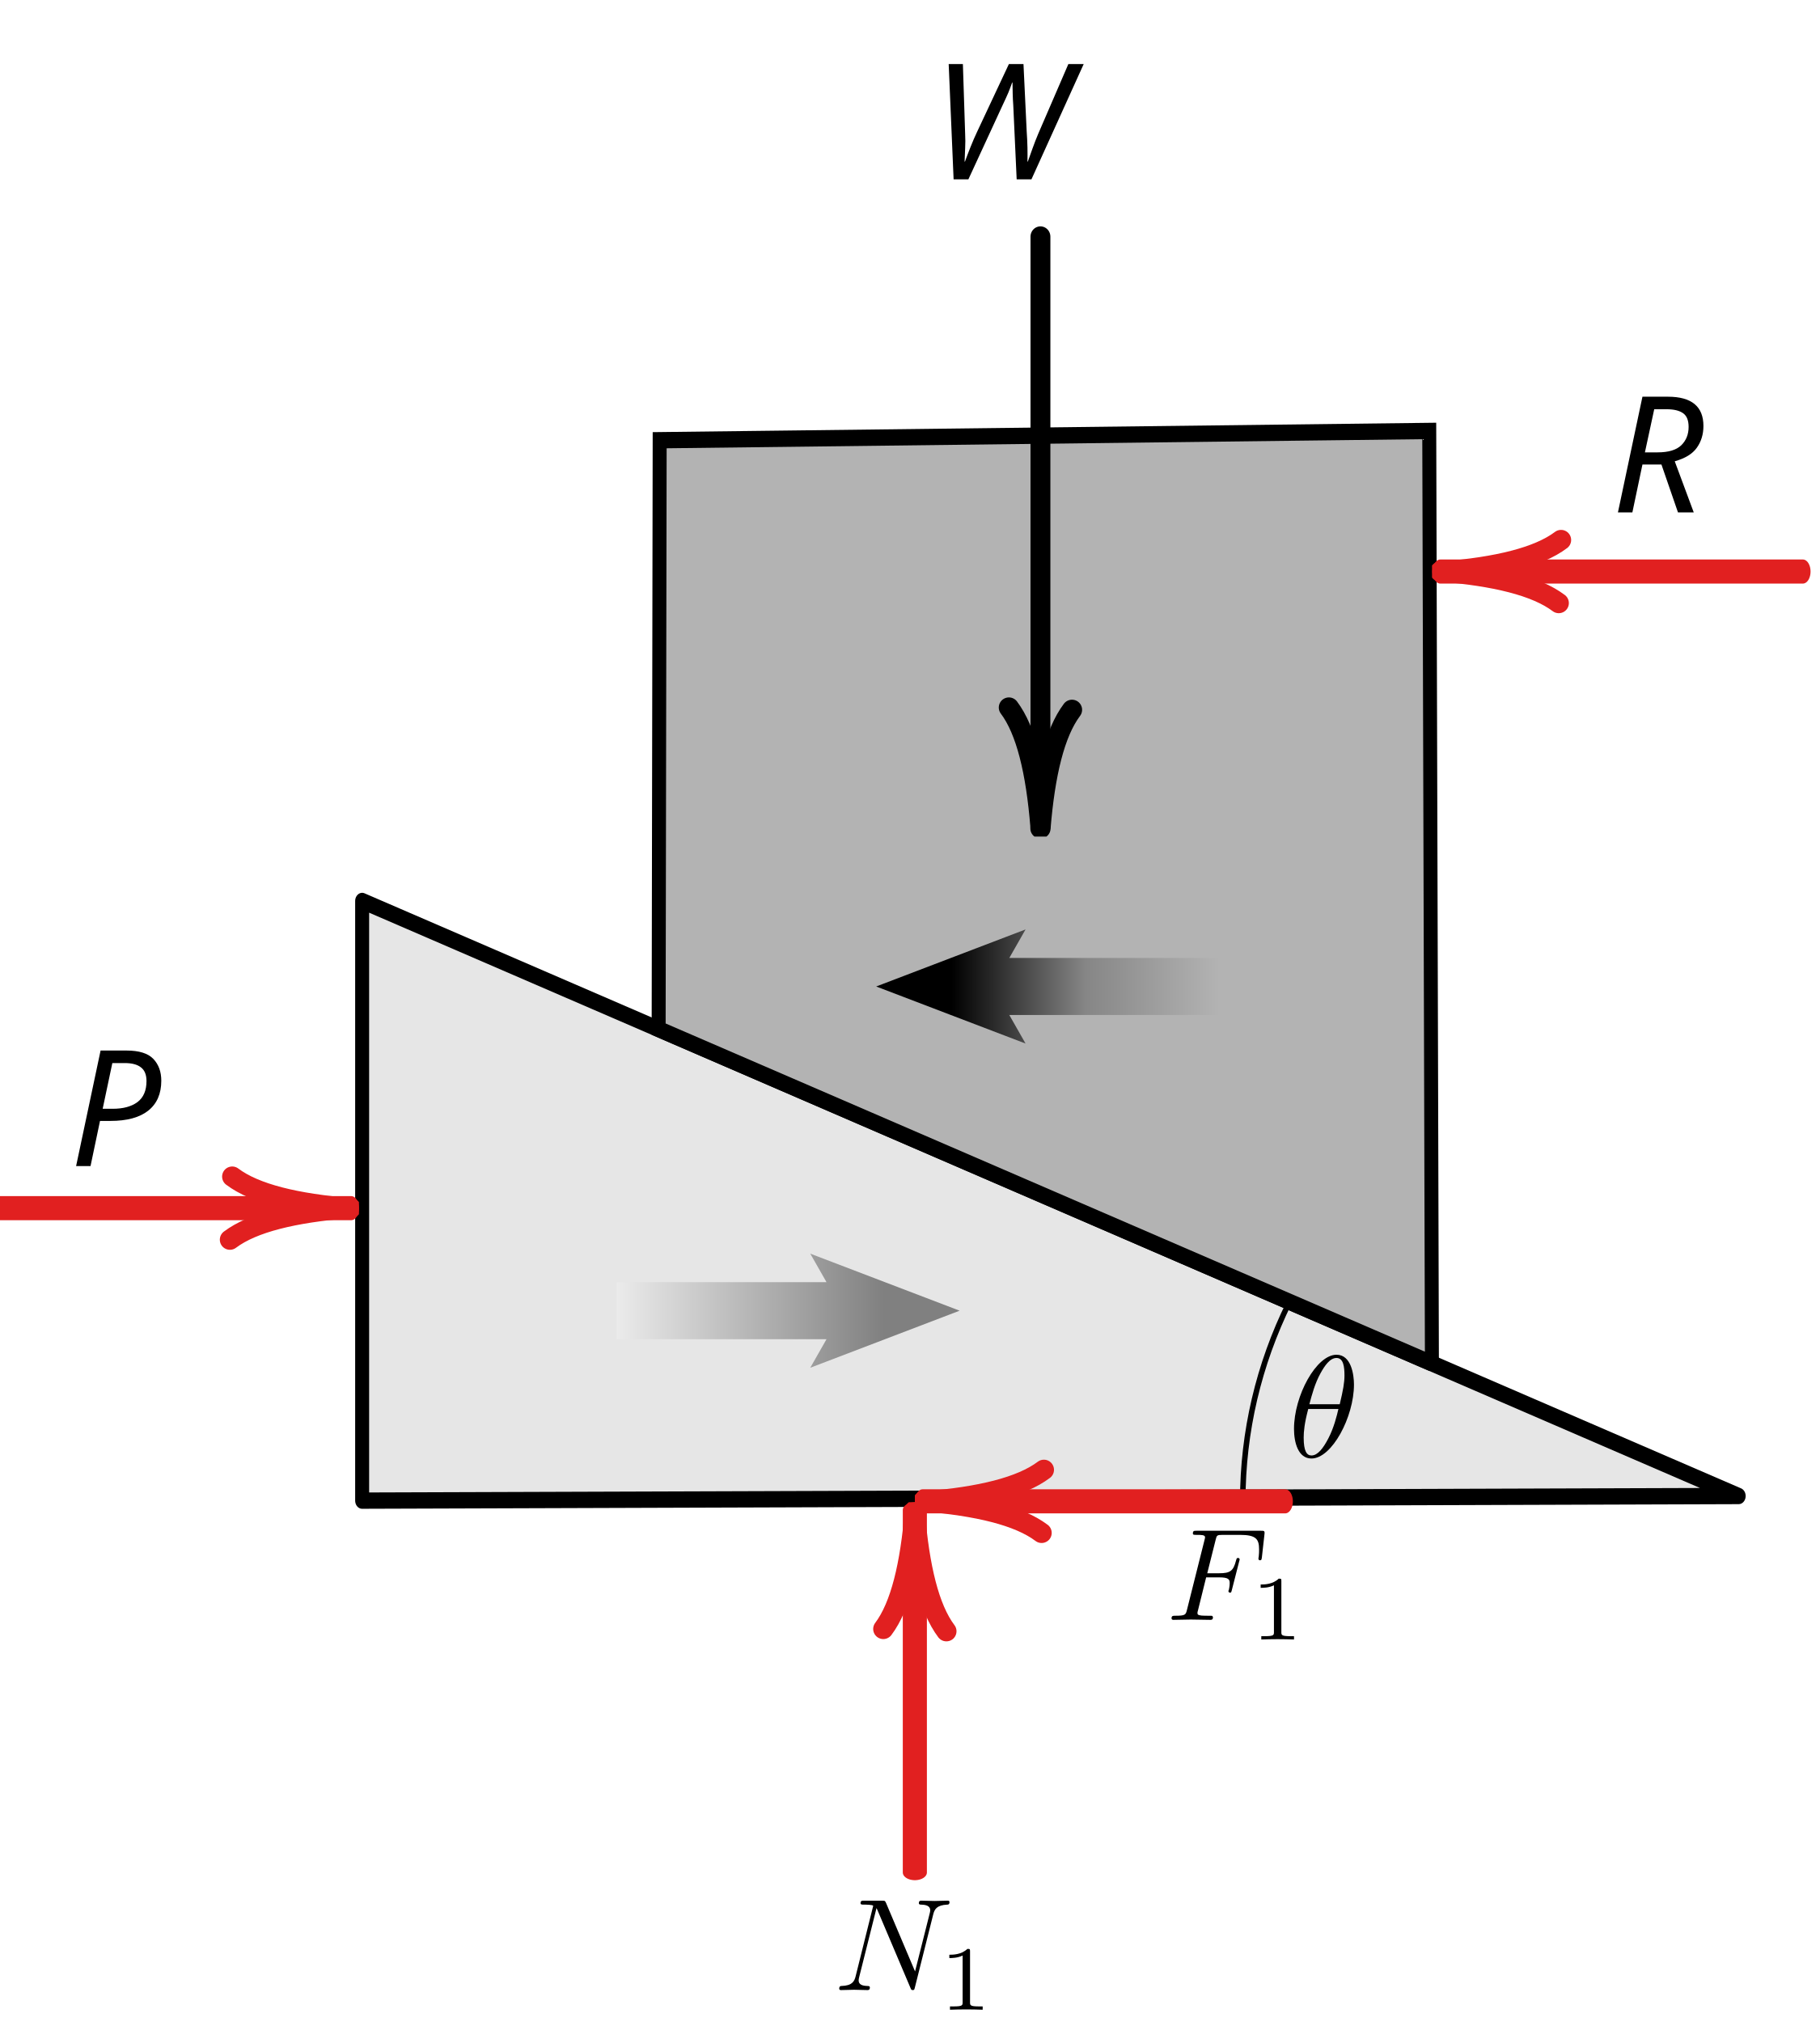
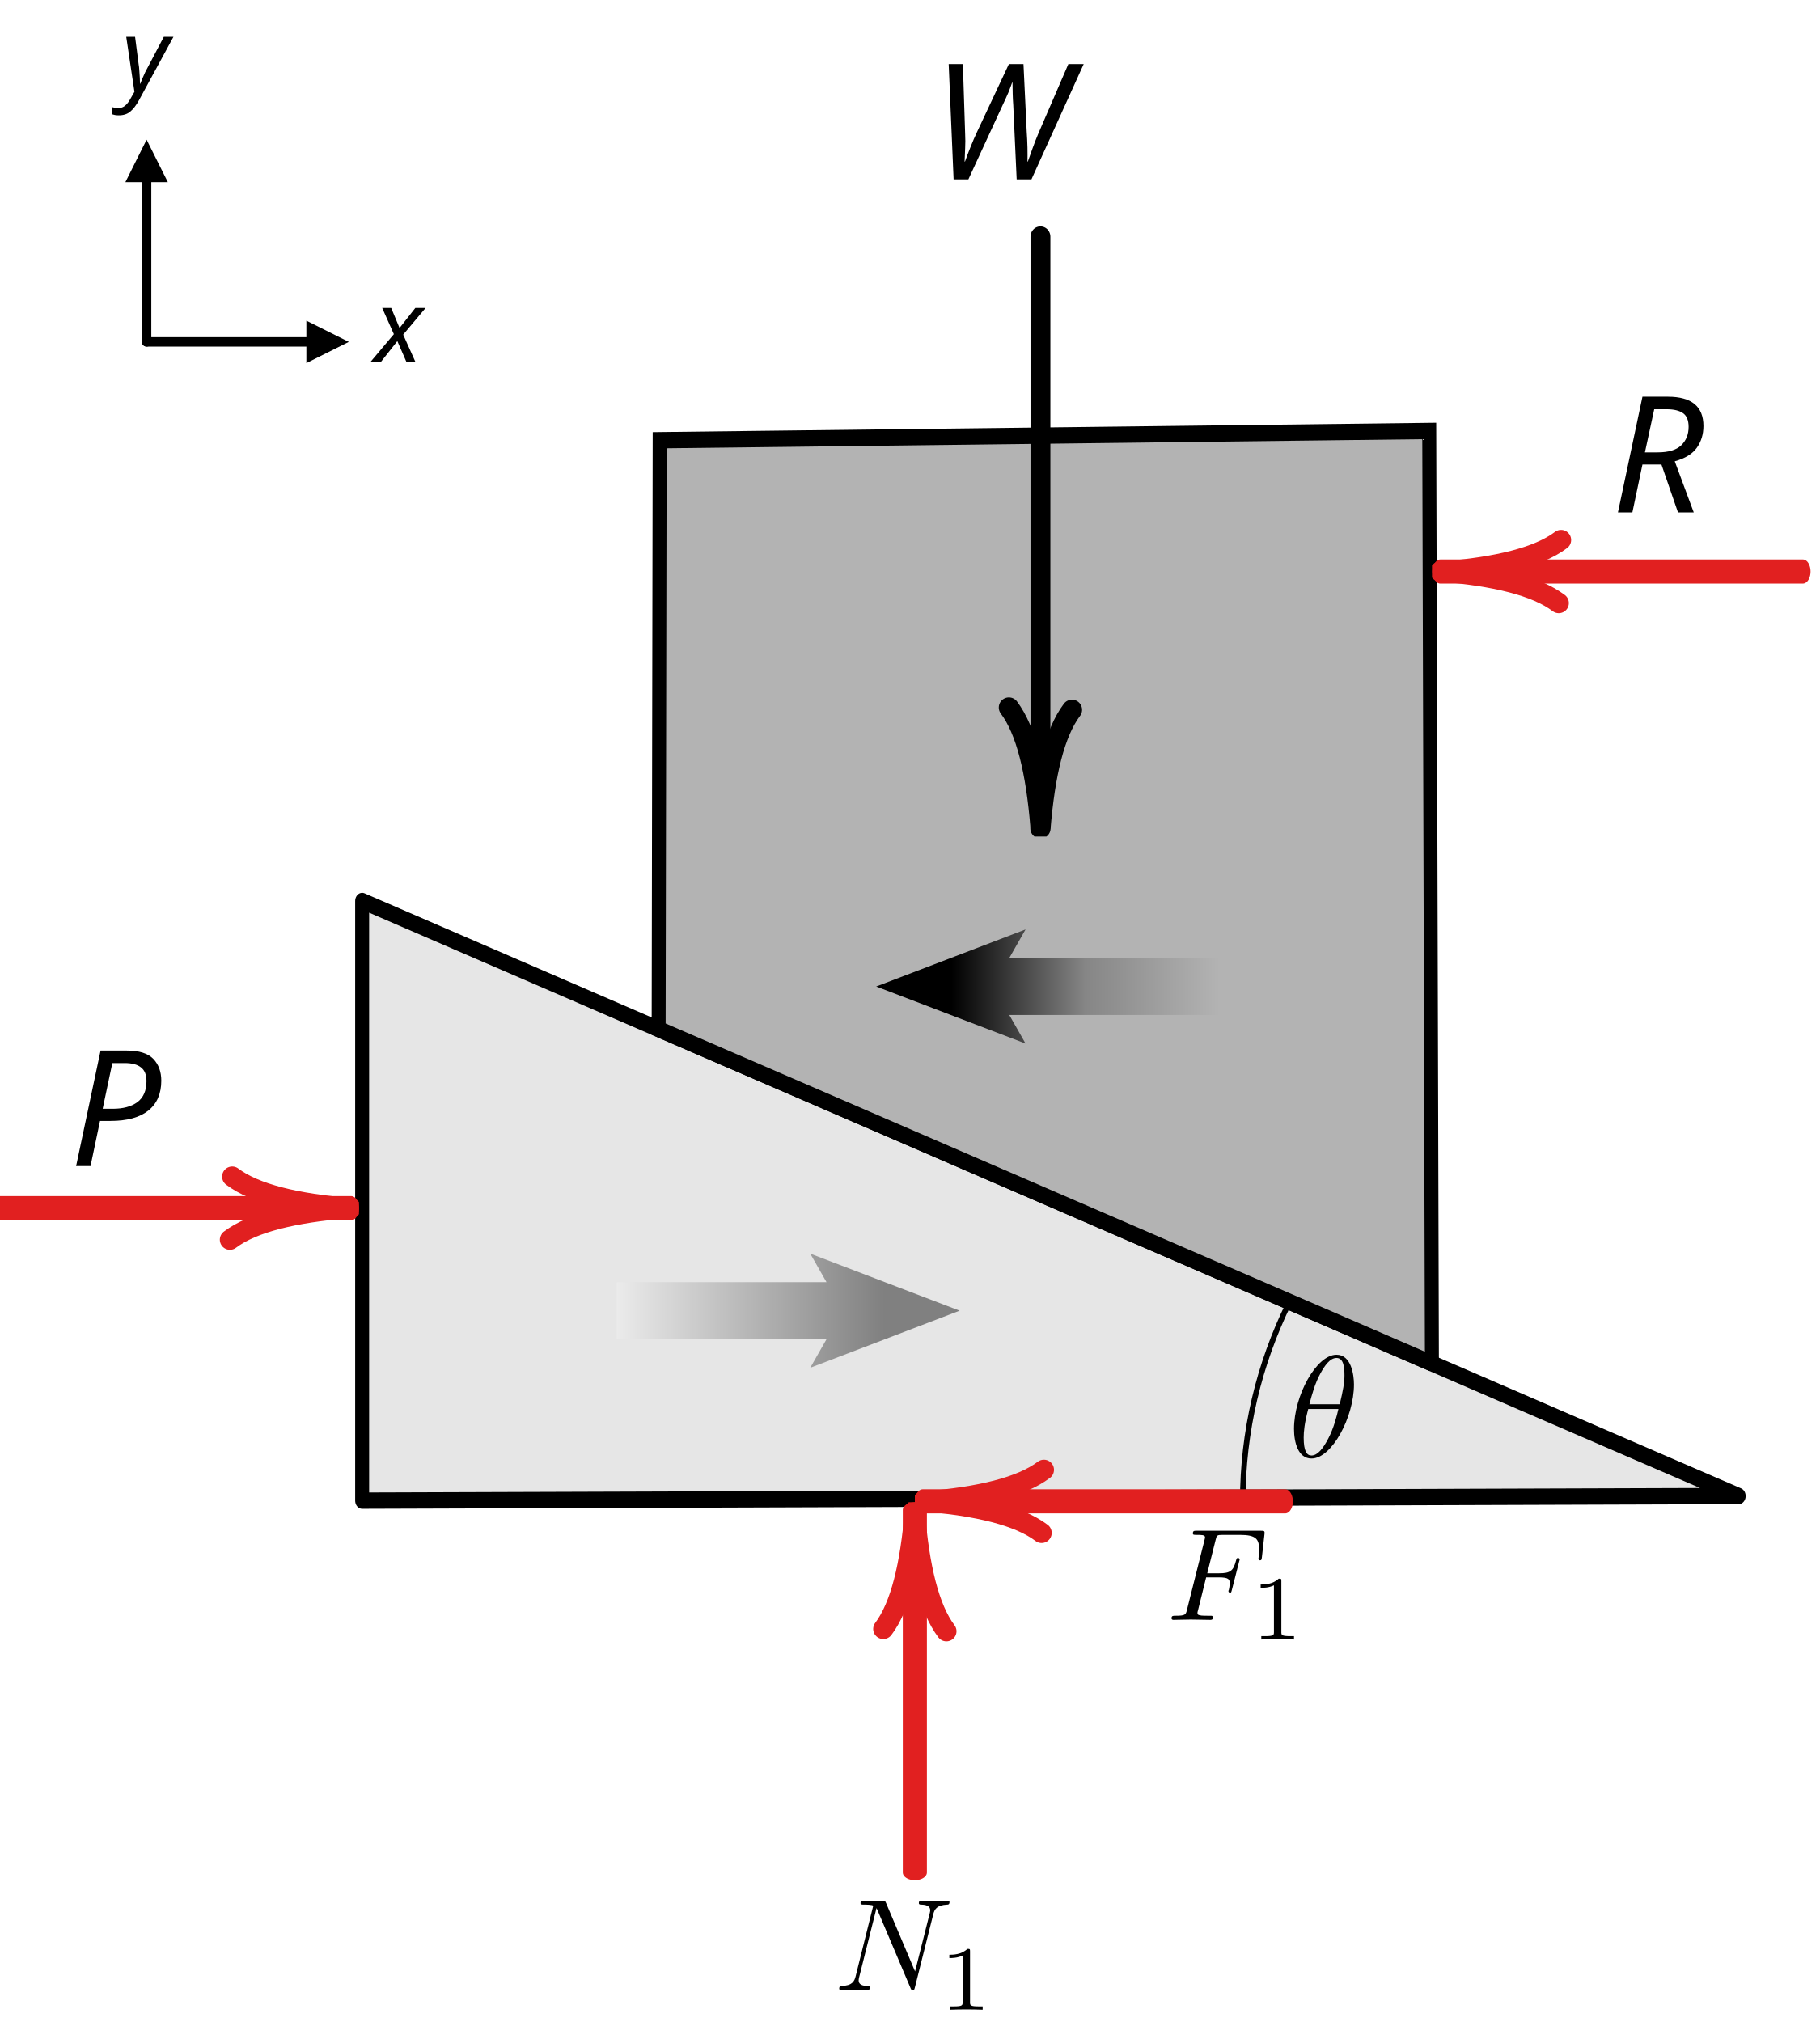
<svg xmlns="http://www.w3.org/2000/svg" width="100%" height="100%" viewBox="0 0 180 200" version="1.1" xml:space="preserve" style="fill-rule:evenodd;clip-rule:evenodd;stroke-linecap:round;stroke-linejoin:round;stroke-miterlimit:1.5;">
  <g transform="matrix(1,0,0,1,-2342,0)">
    <g id="wedge-example-fbd-1" transform="matrix(0.6,0,0,1,2223.8,-116)">
      <rect x="197" y="116" width="300" height="200" style="fill:none;" />
      <clipPath id="_clip1">
        <rect x="197" y="116" width="300" height="200" />
      </clipPath>
      <g clip-path="url(#_clip1)">
        <g transform="matrix(1.66667,0,0,1,-213,0)">
          <g transform="matrix(0.845588,0,0,0.845588,54.3529,36.1218)">
            <g transform="matrix(0.463977,0,0,0.541667,223.53,-90.2083)">
              <path d="M98,665L98,535.5L445,664L98,665Z" style="fill:rgb(230,230,230);stroke:black;stroke-width:3.52px;" />
            </g>
            <g transform="matrix(0.463977,0,0,0.541667,223.53,-90.2083)">
              <path d="M173,436L172.743,563.179L367.672,635.364L367,434L173,436Z" style="fill:rgb(179,179,179);stroke:black;stroke-width:3.52px;stroke-linejoin:miter;" />
            </g>
            <g transform="matrix(3.22222,0,0,3.04794,-378.778,-263.39)">
              <path d="M234.688,167.389C233.576,169.772 233,172.37 233,175L251,175L234.688,167.389Z" style="fill:none;stroke:black;stroke-width:0.2px;stroke-linejoin:miter;" />
            </g>
          </g>
          <g id="_1.5pt-Vector-Red" transform="matrix(7.59264e-16,12.3997,-1,6.12323e-17,498.4,-4524.3)">
            <rect x="376" y="144" width="4.9" height="11" style="fill:none;" />
            <clipPath id="_clip2">
              <rect x="376" y="144" width="4.9" height="11" />
            </clipPath>
            <g clip-path="url(#_clip2)">
              <g transform="matrix(0.080647,0,-5.11374e-33,1.29268,348.173,-63.7317)">
                <g transform="matrix(1,0,0,0.773585,2,26.8679)">
                  <path d="M403,178.5C397.599,178.061 393.529,177.085 391.268,175.38" style="fill:none;stroke:black;stroke-width:2px;" />
                </g>
                <g transform="matrix(1,0,0,-0.773585,1.77402,303.038)">
                  <path d="M403,178.5C397.599,178.061 393.529,177.085 391.268,175.38" style="fill:none;stroke:black;stroke-width:2px;" />
                </g>
              </g>
              <g transform="matrix(0.0200387,-9.85944e-18,1.23875e-18,-0.24,373.75,177.82)">
                <path d="M118,118L351.818,118" style="fill:none;fill-rule:nonzero;stroke:black;stroke-width:8.19px;stroke-miterlimit:10;" />
              </g>
            </g>
          </g>
          <g id="_1.5pt-Vector-Red1" transform="matrix(7.65306,-1.97215e-31,5.23272e-32,1,-2633.55,86)">
            <rect x="376" y="144" width="4.9" height="11" style="fill:none;" />
            <clipPath id="_clip3">
              <rect x="376" y="144" width="4.9" height="11" />
            </clipPath>
            <g clip-path="url(#_clip3)">
              <g transform="matrix(0.130667,0,-8.28544e-33,1.29268,327.875,-63.7317)">
                <g transform="matrix(1,0,0,0.773585,2,26.8679)">
                  <path d="M403,178.5C397.599,178.061 393.529,177.085 391.268,175.38" style="fill:none;stroke:rgb(225,32,32);stroke-width:2px;" />
                </g>
                <g transform="matrix(1,0,0,-0.773585,1.77402,303.038)">
                  <path d="M403,178.5C397.599,178.061 393.529,177.085 391.268,175.38" style="fill:none;stroke:rgb(225,32,32);stroke-width:2px;" />
                </g>
              </g>
              <g transform="matrix(0.0200387,-9.85944e-18,1.23875e-18,-0.24,373.75,177.82)">
                <path d="M118,118L351.818,118" style="fill:none;fill-rule:nonzero;stroke:rgb(225,32,32);stroke-width:9.93px;stroke-miterlimit:10;" />
              </g>
            </g>
          </g>
          <g transform="matrix(1,0,0,1,358.922,251.089)">
            <g transform="matrix(1.20091,0,0,1.20091,14.9623,1.41979)">
              <g id="glyph0-1">
                            </g>
              <g transform="matrix(1,0,0,1,-0.422125,6.33248)">
                <g id="surface1">
                  <g>
                    <g id="glyph0-11">
                      <g id="surface11">
                        <g>
                          <g id="glyph0-12">
                            <path d="M5.438,-5.969C5.438,-6.766 5.219,-8.422 4,-8.422C2.344,-8.422 0.5,-5.063 0.5,-2.313C0.5,-1.188 0.844,0.125 1.938,0.125C3.625,0.125 5.438,-3.297 5.438,-5.969ZM1.766,-4.344C1.969,-5.109 2.219,-6.063 2.688,-6.906C3.016,-7.5 3.453,-8.156 4,-8.156C4.578,-8.156 4.656,-7.406 4.656,-6.719C4.656,-6.125 4.547,-5.516 4.266,-4.344L1.766,-4.344ZM4.156,-3.953C4.031,-3.406 3.781,-2.391 3.328,-1.531C2.906,-0.719 2.453,-0.125 1.938,-0.125C1.547,-0.125 1.297,-0.484 1.297,-1.594C1.297,-2.094 1.359,-2.781 1.672,-3.953L4.156,-3.953Z" style="fill-rule:nonzero;" />
                          </g>
                        </g>
                      </g>
                    </g>
                  </g>
                </g>
              </g>
            </g>
            <g transform="matrix(1.20091,0,0,1.20091,-121.664,-160.257)">
              <g transform="matrix(13.3333,0,0,13.3333,22.0365,117)">
                            </g>
              <text x="13px" y="117px" style="font-family:'CMUSerif-Italic', 'CMU Serif';font-weight:500;font-style:italic;font-size:13.333px;">P</text>
            </g>
            <g transform="matrix(1.19867,0,0,1.19867,-46.568,-219.418)">
              <g transform="matrix(13.3333,0,0,13.3333,34.7969,85.1507)">
                            </g>
              <text x="21.496px" y="85.151px" style="font-family:'CMUSerif-Italic', 'CMU Serif';font-weight:500;font-style:italic;font-size:13.333px;">W</text>
            </g>
          </g>
        </g>
        <g transform="matrix(1.16667,0,0,1,-39.5,-0.152595)">
          <g id="_1.5pt-Vector-Red2" transform="matrix(-10.9329,-9.3723e-16,1.7495e-16,-1,4569.38,322.184)">
            <rect x="376" y="144" width="4.9" height="11" style="fill:none;" />
            <clipPath id="_clip4">
              <rect x="376" y="144" width="4.9" height="11" />
            </clipPath>
            <g clip-path="url(#_clip4)">
              <g transform="matrix(0.130667,0,-8.28544e-33,1.29268,327.875,-63.7317)">
                <g transform="matrix(1,0,0,0.773585,2,26.8679)">
                  <path d="M403,178.5C397.599,178.061 393.529,177.085 391.268,175.38" style="fill:none;stroke:rgb(225,32,32);stroke-width:2px;" />
                </g>
                <g transform="matrix(1,0,0,-0.773585,1.77402,303.038)">
                  <path d="M403,178.5C397.599,178.061 393.529,177.085 391.268,175.38" style="fill:none;stroke:rgb(225,32,32);stroke-width:2px;" />
                </g>
              </g>
              <g transform="matrix(0.0200387,-9.85944e-18,1.23875e-18,-0.24,373.743,177.82)">
                <path d="M118,118L351.818,118" style="fill:none;fill-rule:nonzero;stroke:rgb(225,32,32);stroke-width:9.93px;stroke-miterlimit:10;" />
              </g>
            </g>
          </g>
          <g transform="matrix(1.71792,0,0,1.20255,393.439,64.4343)">
            <g transform="matrix(13.3333,0,0,13.3333,31.2096,85.1507)">
                        </g>
            <text x="21.496px" y="85.151px" style="font-family:'CMUSerif-Italic', 'CMU Serif';font-weight:500;font-style:italic;font-size:13.333px;">R</text>
          </g>
        </g>
        <g transform="matrix(1.66667,0,0,1,-215.066,0.0694063)">
          <g id="_1.5pt-Vector-Red3" transform="matrix(9.99201e-16,-7.65306,1,1.2837e-16,188.218,3179.57)">
            <rect x="376" y="144" width="4.9" height="11" style="fill:none;" />
            <clipPath id="_clip5">
              <rect x="376" y="144" width="4.9" height="11" />
            </clipPath>
            <g clip-path="url(#_clip5)">
              <g transform="matrix(0.130667,0,-8.28544e-33,1.29268,327.875,-63.7317)">
                <g transform="matrix(1,0,0,0.773585,2,26.8679)">
                  <path d="M403,178.5C397.599,178.061 393.529,177.085 391.268,175.38" style="fill:none;stroke:rgb(225,32,32);stroke-width:2px;" />
                </g>
                <g transform="matrix(1,0,0,-0.773585,1.77402,303.038)">
                  <path d="M403,178.5C397.599,178.061 393.529,177.085 391.268,175.38" style="fill:none;stroke:rgb(225,32,32);stroke-width:2px;" />
                </g>
              </g>
              <g transform="matrix(0.0200387,-9.85944e-18,1.23875e-18,-0.24,373.75,177.82)">
                <path d="M118,118L351.818,118" style="fill:none;fill-rule:nonzero;stroke:rgb(225,32,32);stroke-width:9.93px;stroke-miterlimit:10;" />
              </g>
            </g>
          </g>
          <g id="_1.5pt-Vector-Red4" transform="matrix(-7.65306,4.06644e-16,-5.53275e-17,-1,3252.77,413.931)">
            <rect x="376" y="144" width="4.9" height="11" style="fill:none;" />
            <clipPath id="_clip6">
              <rect x="376" y="144" width="4.9" height="11" />
            </clipPath>
            <g clip-path="url(#_clip6)">
              <g transform="matrix(0.130667,0,-8.28544e-33,1.29268,327.875,-63.7317)">
                <g transform="matrix(1,0,0,0.773585,2,26.8679)">
                  <path d="M403,178.5C397.599,178.061 393.529,177.085 391.268,175.38" style="fill:none;stroke:rgb(225,32,32);stroke-width:2px;" />
                </g>
                <g transform="matrix(1,0,0,-0.773585,1.77402,303.038)">
                  <path d="M403,178.5C397.599,178.061 393.529,177.085 391.268,175.38" style="fill:none;stroke:rgb(225,32,32);stroke-width:2px;" />
                </g>
              </g>
              <g transform="matrix(0.0200387,-9.85944e-18,1.23875e-18,-0.24,373.75,177.82)">
                <path d="M118,118L351.818,118" style="fill:none;fill-rule:nonzero;stroke:rgb(225,32,32);stroke-width:9.93px;stroke-miterlimit:10;" />
              </g>
            </g>
          </g>
        </g>
        <g transform="matrix(1,0,0,1,-84.3057,127.651)">
          <g id="glyph-0-1" transform="matrix(1.66667,0,0,1,418.806,185.192)">
            <g>
              <path d="M9.797,-7.484C9.922,-8 10.156,-8.406 11.188,-8.453C11.25,-8.453 11.406,-8.453 11.406,-8.703C11.406,-8.719 11.406,-8.844 11.25,-8.844C10.813,-8.844 10.359,-8.813 9.938,-8.813C9.5,-8.813 9.047,-8.844 8.609,-8.844C8.531,-8.844 8.375,-8.844 8.375,-8.594C8.375,-8.453 8.516,-8.453 8.609,-8.453C9.359,-8.438 9.5,-8.156 9.5,-7.875C9.5,-7.844 9.469,-7.641 9.453,-7.609L8,-1.844L5.141,-8.594C5.031,-8.828 5.031,-8.844 4.734,-8.844L2.984,-8.844C2.734,-8.844 2.609,-8.844 2.609,-8.594C2.609,-8.453 2.734,-8.453 2.984,-8.453C3.047,-8.453 3.859,-8.453 3.859,-8.328L2.125,-1.375C2,-0.859 1.781,-0.438 0.719,-0.406C0.641,-0.406 0.5,-0.391 0.5,-0.141C0.5,-0.047 0.563,0 0.672,0C1.094,0 1.547,-0.031 1.969,-0.031C2.406,-0.031 2.875,0 3.297,0C3.375,0 3.531,0 3.531,-0.266C3.531,-0.391 3.422,-0.406 3.281,-0.406C2.531,-0.422 2.422,-0.719 2.422,-0.969C2.422,-1.063 2.438,-1.125 2.469,-1.266L4.188,-8.109C4.234,-8.031 4.234,-8 4.297,-7.875L7.531,-0.25C7.609,-0.031 7.656,0 7.766,0C7.922,0 7.922,-0.031 7.984,-0.266L9.797,-7.484Z" style="fill-rule:nonzero;" />
            </g>
          </g>
          <g id="glyph-1-1" transform="matrix(1.66667,0,0,1,436.15,187.135)">
            <g>
              <path d="M3.031,-5.766C3.031,-6.016 3.016,-6.016 2.766,-6.016C2.188,-5.453 1.359,-5.438 0.984,-5.438L0.984,-5.109C1.203,-5.109 1.797,-5.109 2.297,-5.359L2.297,-0.75C2.297,-0.438 2.297,-0.328 1.391,-0.328L1.047,-0.328L1.047,0C1.219,-0.016 2.328,-0.031 2.672,-0.031C2.953,-0.031 4.094,-0.016 4.281,0L4.281,-0.328L3.938,-0.328C3.031,-0.328 3.031,-0.438 3.031,-0.75L3.031,-5.766Z" style="fill-rule:nonzero;" />
            </g>
          </g>
        </g>
        <g transform="matrix(1,0,0,1,-31.2576,91.046)">
          <g id="glyph-0-11" transform="matrix(1.66667,0,0,1,420.537,185.177)">
            <g>
              <path d="M3.922,-4.203L5.188,-4.203C6.156,-4.203 6.25,-4 6.25,-3.625C6.25,-3.531 6.25,-3.375 6.172,-2.984C6.141,-2.922 6.125,-2.875 6.125,-2.844C6.125,-2.75 6.203,-2.688 6.281,-2.688C6.406,-2.688 6.406,-2.734 6.469,-2.969L7.188,-5.781C7.234,-5.922 7.234,-5.953 7.234,-5.984C7.234,-6.016 7.203,-6.125 7.078,-6.125C6.938,-6.125 6.938,-6.063 6.875,-5.859C6.609,-4.844 6.313,-4.609 5.203,-4.609L4.031,-4.609L4.859,-7.906C4.969,-8.359 4.984,-8.406 5.563,-8.406L7.266,-8.406C8.859,-8.406 9.156,-7.984 9.156,-6.984C9.156,-6.688 9.156,-6.625 9.125,-6.281C9.094,-6.109 9.094,-6.094 9.094,-6.047C9.094,-5.984 9.125,-5.891 9.25,-5.891C9.391,-5.891 9.406,-5.969 9.438,-6.219L9.688,-8.453C9.734,-8.813 9.656,-8.813 9.344,-8.813L2.984,-8.813C2.734,-8.813 2.609,-8.813 2.609,-8.547C2.609,-8.406 2.719,-8.406 2.969,-8.406C3.453,-8.406 3.813,-8.406 3.813,-8.172C3.813,-8.125 3.813,-8.094 3.75,-7.859L2.031,-1.016C1.906,-0.5 1.875,-0.406 0.859,-0.406C0.641,-0.406 0.5,-0.406 0.5,-0.156C0.5,0 0.641,0 0.688,0C1.063,0 2.016,-0.031 2.391,-0.031C2.828,-0.031 3.906,0 4.328,0C4.438,0 4.594,0 4.594,-0.25C4.594,-0.344 4.516,-0.375 4.516,-0.391C4.484,-0.406 4.453,-0.406 4.156,-0.406C3.875,-0.406 3.813,-0.406 3.484,-0.422C3.109,-0.469 3.063,-0.516 3.063,-0.688C3.063,-0.719 3.063,-0.797 3.125,-0.984L3.922,-4.203Z" style="fill-rule:nonzero;" />
            </g>
          </g>
          <g id="glyph-1-11" transform="matrix(1.66667,0,0,1,434.419,187.119)">
            <g>
              <path d="M3.031,-5.766C3.031,-6.016 3.016,-6.016 2.766,-6.016C2.188,-5.453 1.359,-5.438 0.984,-5.438L0.984,-5.109C1.203,-5.109 1.797,-5.109 2.297,-5.359L2.297,-0.75C2.297,-0.438 2.297,-0.328 1.391,-0.328L1.047,-0.328L1.047,0C1.219,-0.016 2.328,-0.031 2.672,-0.031C2.953,-0.031 4.094,-0.016 4.281,0L4.281,-0.328L3.938,-0.328C3.031,-0.328 3.031,-0.438 3.031,-0.75L3.031,-5.766Z" style="fill-rule:nonzero;" />
            </g>
          </g>
        </g>
        <g id="impending-motion-arrow" transform="matrix(1.41502,0,0,0.626072,-768.693,188.573)">
          <path d="M754.306,95.663L754.306,86.649L778.738,86.649L776.845,82.142L794.246,91.156L776.845,100.171L778.738,95.663L754.306,95.663Z" style="fill:url(#_Linear7);" />
        </g>
        <g id="impending-motion-arrow1" transform="matrix(-1.41502,0,0,0.626072,1465.3,156.505)">
          <path d="M754.306,95.663L754.306,86.649L778.738,86.649L776.845,82.142L794.246,91.156L776.845,100.171L778.738,95.663L754.306,95.663Z" style="fill:url(#_Linear8);" />
+         </g>
+         <g transform="matrix(1.66667,0,0,1,54.5,89.8164)">
+           <g transform="matrix(1,-0,-0,1,85.5,26.1836)">
+             <path d="M30.3,31.716L34.5,33.816L30.3,35.916L30.3,31.716Z" />
+             <path d="M14.5,33.816L31.14,33.816" style="fill:none;stroke:black;stroke-width:0.93px;" />
+           </g>
+           <g transform="matrix(6.12323e-17,-1,1,6.12323e-17,40,160)">
+             <g transform="matrix(6.12323e-17,1,-1,6.12323e-17,133.816,45.5)">
+               <path d="M12.4,18.016L14.5,13.816L16.6,18.016L12.4,18.016Z" />
+               <path d="M14.5,33.816L14.5,17.176" style="fill:none;stroke:black;stroke-width:0.93px;" />
+             </g>
+           </g>
+           <g transform="matrix(1,0,0,1,-2.5,-5)">
+             <g transform="matrix(10,0,0,10,129.629,67)">
+                         </g>
+             <text x="125px" y="67px" style="font-family:'CMUSerif-Italic', 'CMU Serif';font-weight:500;font-style:italic;font-size:10px;">x</text>
+           </g>
+           <g transform="matrix(1,0,0,1,-2.5,13.1836)">
+             <g transform="matrix(10,0,0,10,104.849,22)">
+                         </g>
+             <text x="100px" y="22px" style="font-family:'CMUSerif-Italic', 'CMU Serif';font-weight:500;font-style:italic;font-size:10px;">y</text>
+           </g>
        </g>
      </g>
    </g>
  </g>
  <defs>
    <linearGradient id="_Linear7" x1="0" y1="0" x2="1" y2="0" gradientUnits="userSpaceOnUse" gradientTransform="matrix(31.1269,0,0,3.90296,754.306,91.1561)">
      <stop offset="0" style="stop-color:rgb(235,235,235);stop-opacity:1" />
      <stop offset="1" style="stop-color:rgb(128,128,128);stop-opacity:1" />
    </linearGradient>
    <linearGradient id="_Linear8" x1="0" y1="0" x2="1" y2="0" gradientUnits="userSpaceOnUse" gradientTransform="matrix(31.1269,0,0,3.90296,754.306,91.1561)">
      <stop offset="0" style="stop-color:rgb(179,179,179);stop-opacity:1" />
      <stop offset="0.5" style="stop-color:rgb(134,134,134);stop-opacity:1" />
      <stop offset="1" style="stop-color:black;stop-opacity:1" />
    </linearGradient>
  </defs>
</svg>
